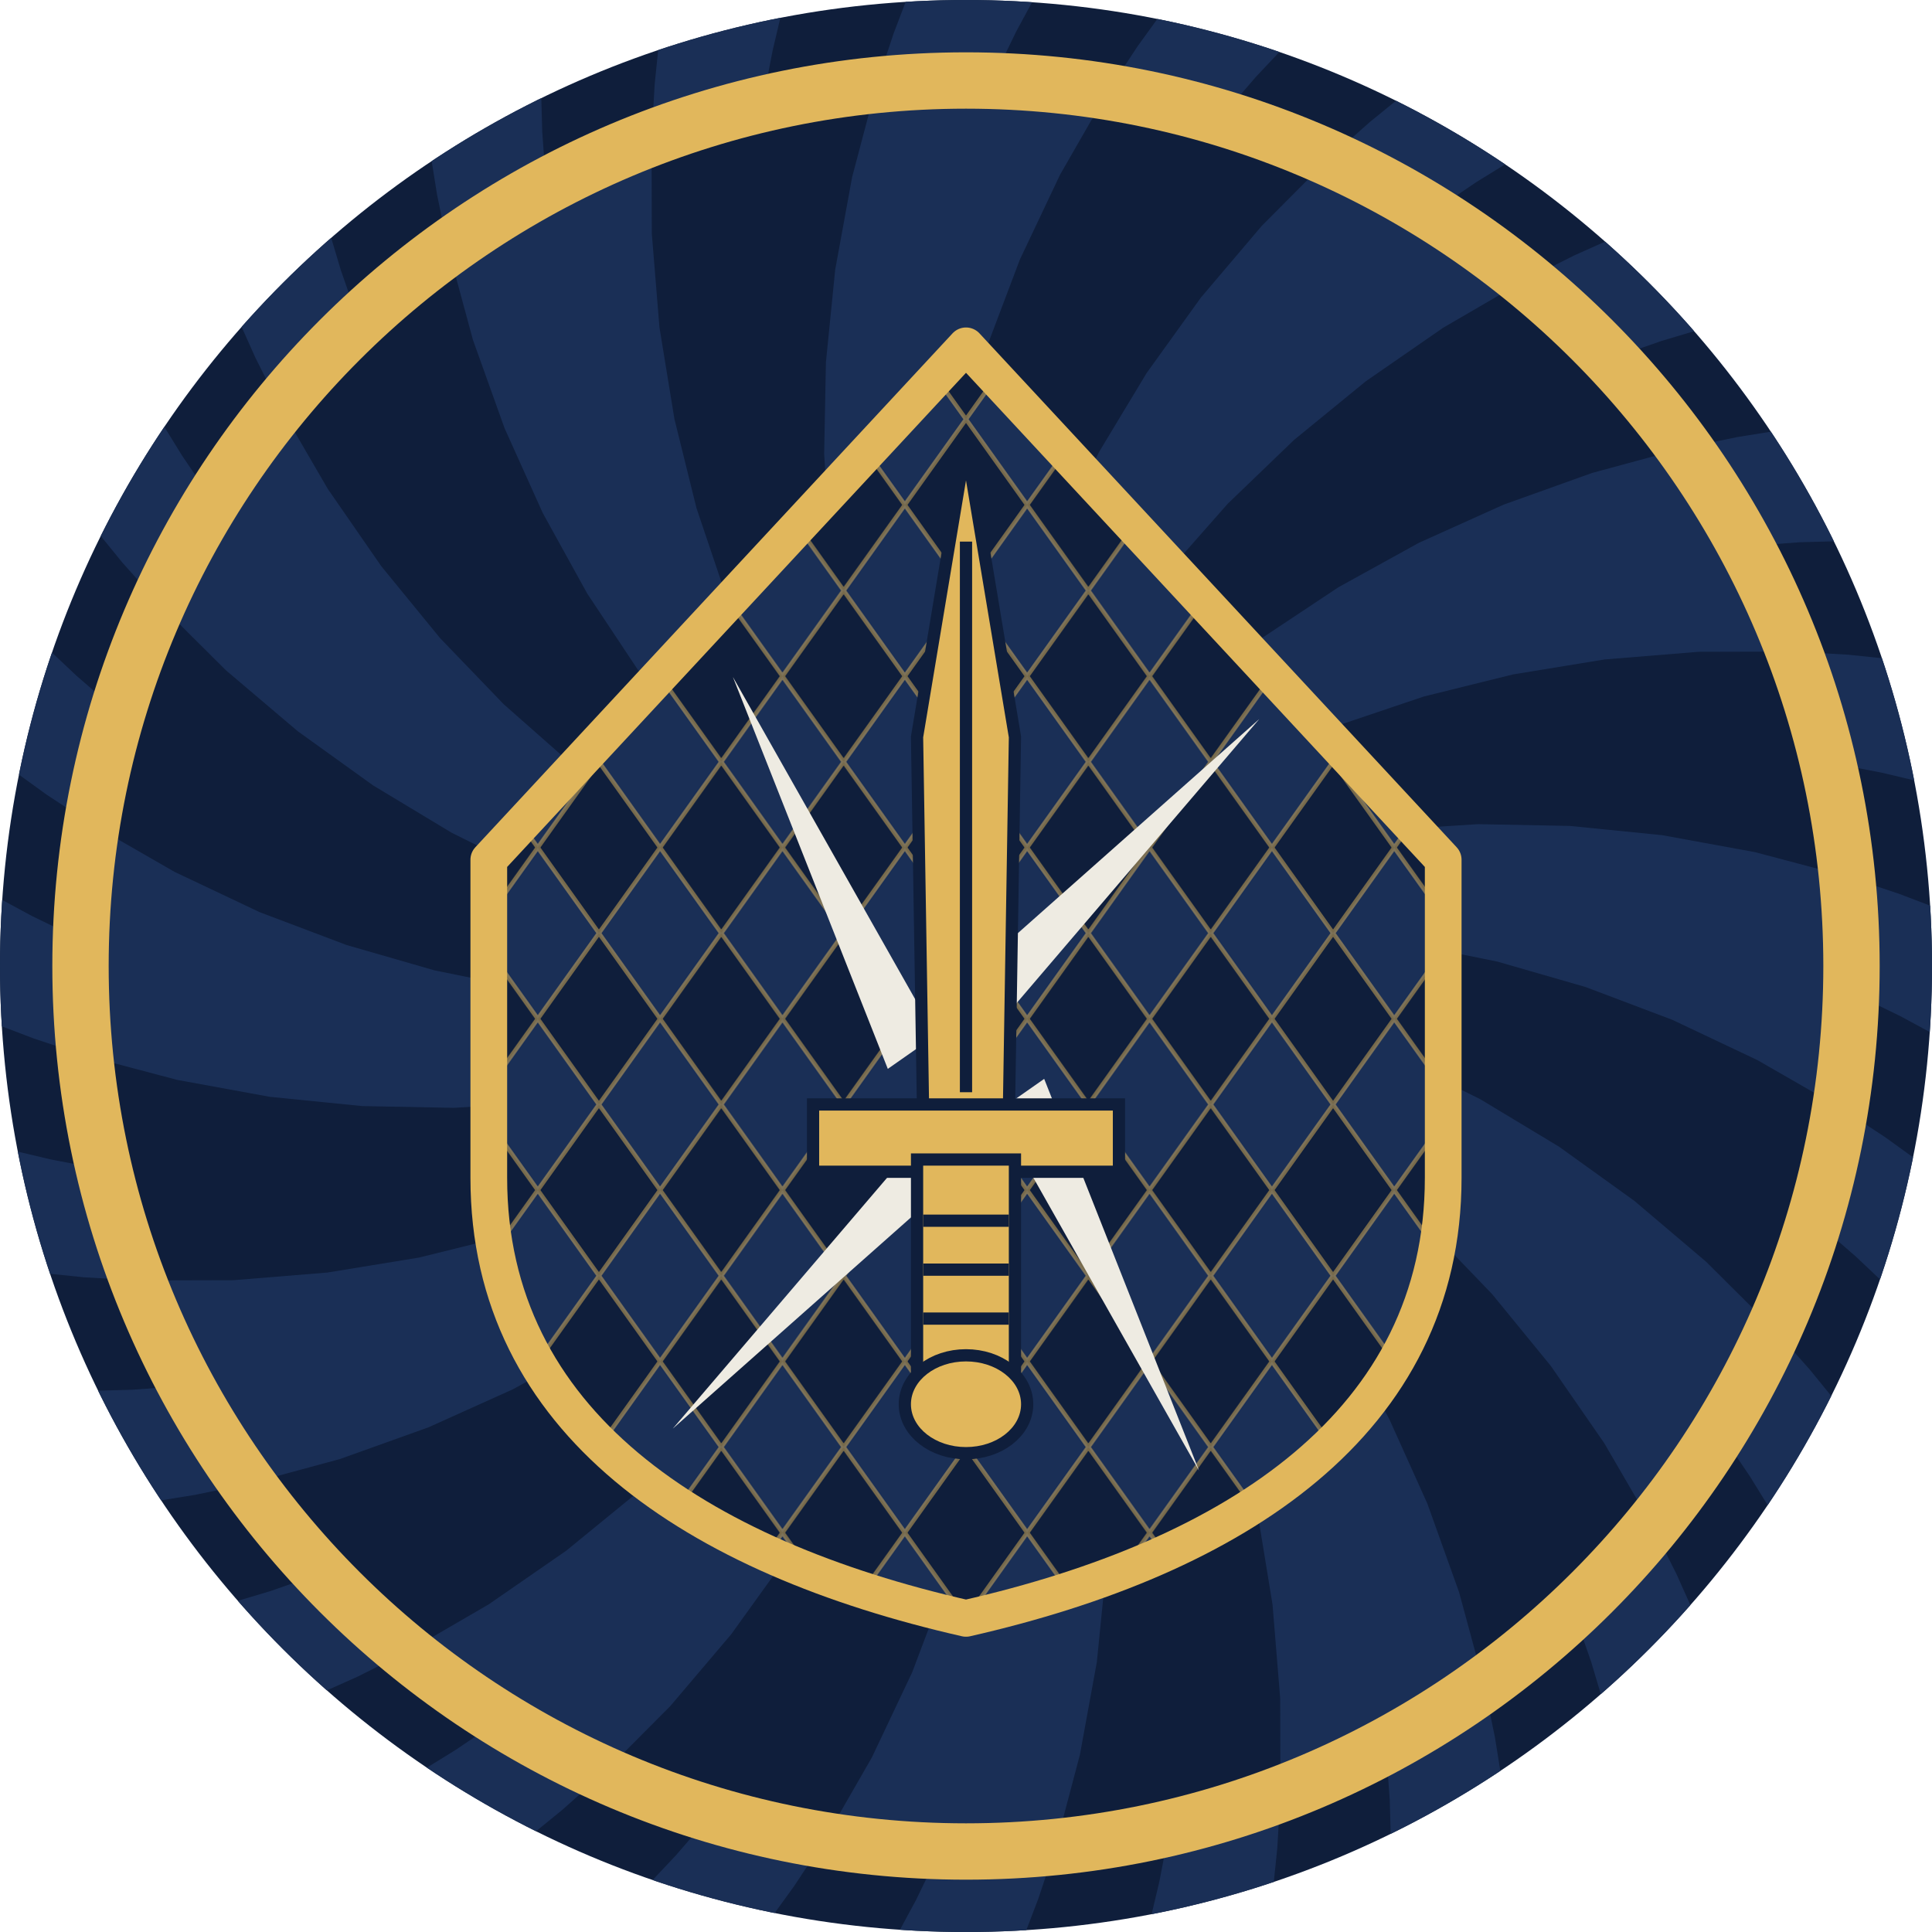
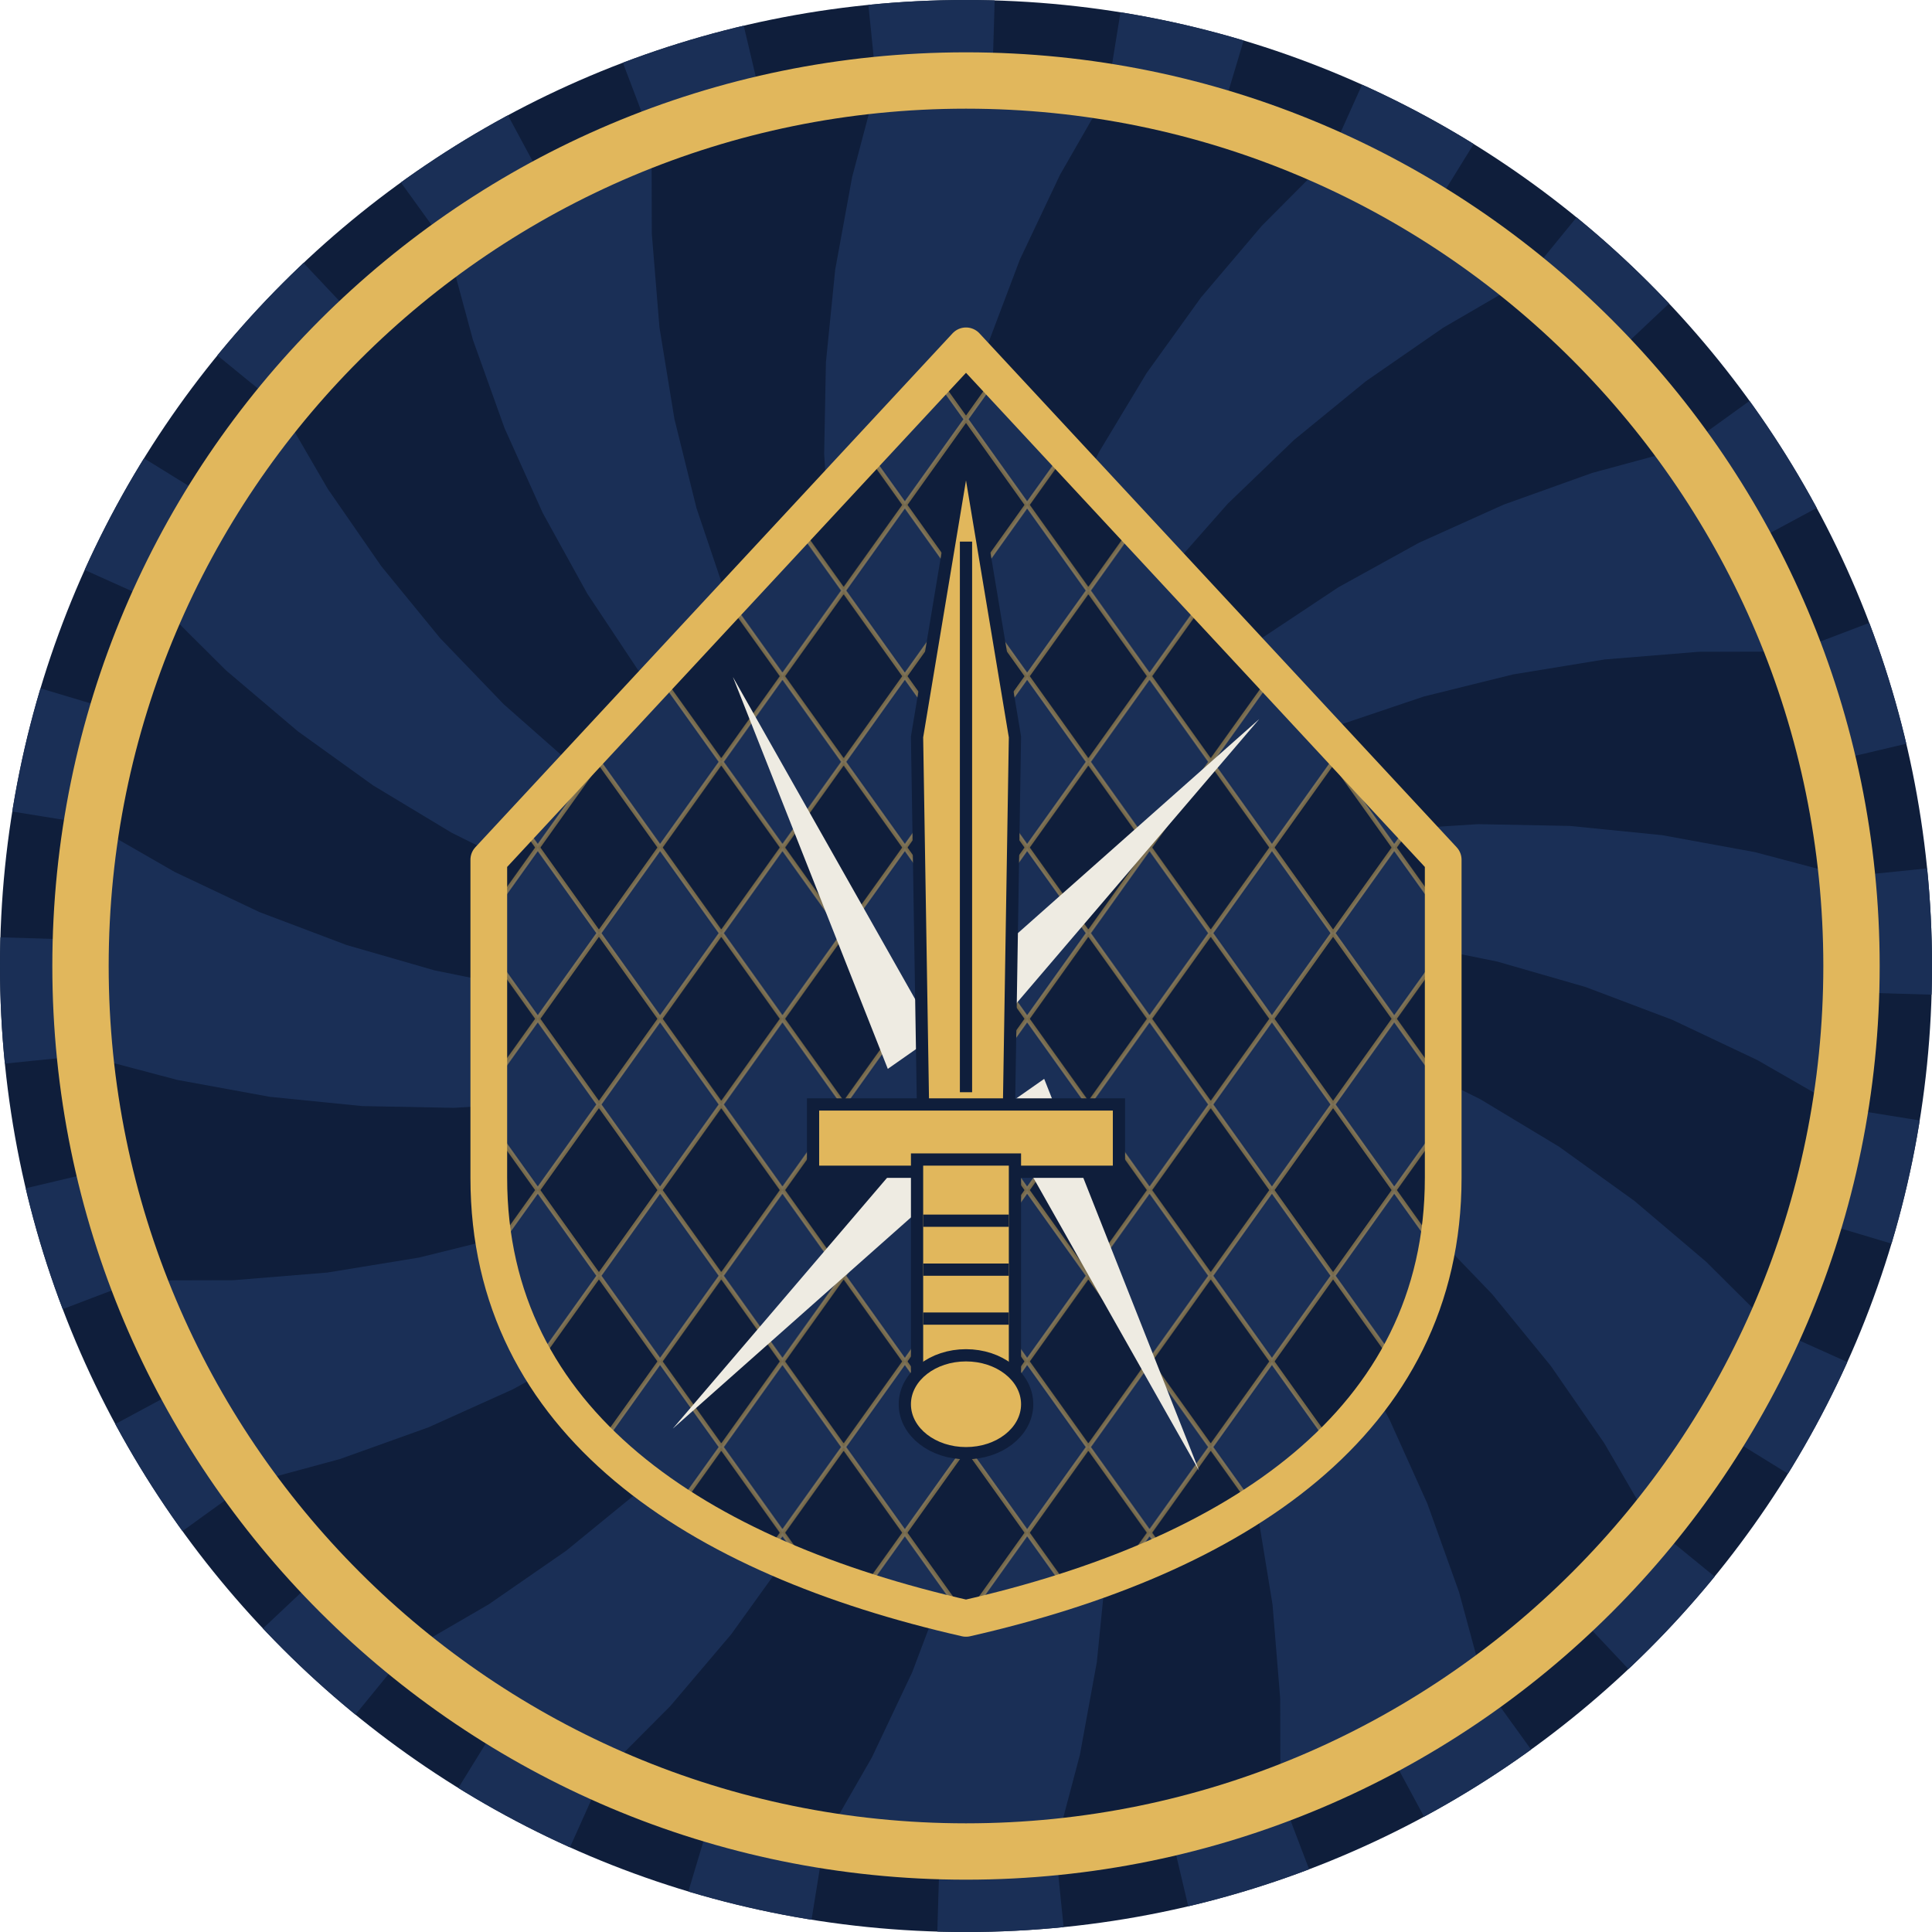
<svg xmlns="http://www.w3.org/2000/svg" viewBox="0 0 240 240" width="240" height="240">
  <defs>
    <clipPath id="patch">
      <circle cx="120" cy="120" r="120" />
    </clipPath>
    <pattern id="harlequin" width="20" height="28" patternUnits="userSpaceOnUse">
      <rect width="20" height="28" fill="#0f1e3b" />
      <path d="M10,0 L20,14 L10,28 L0,14 Z" fill="#1a2f56" />
      <path d="M10,0 L20,14 L10,28 L0,14 Z" fill="none" stroke="#e1b75c" stroke-width="0.7" stroke-opacity="0.5" />
    </pattern>
    <g id="head">
      <path d="M120,86 L198,170 V222 C198,262 164,284 120,294 C76,284 42,262 42,222 V170 Z" fill="url(#harlequin)" />
      <g fill="#eeebe2">
        <polygon points="6,-75 -10,-8 2,-8 -6,75 10,8 -2,8" transform="translate(120 205) rotate(35)" />
        <polygon points="6,-75 -10,-8 2,-8 -6,75 10,8 -2,8" transform="translate(120 205) rotate(-35)" />
      </g>
      <g fill="#e1b75c" stroke="#0f1e3b" stroke-width="4" paint-order="stroke">
        <polygon points="120,108 127,150 126,212 114,212 113,150" />
        <rect x="96" y="211" width="48" height="9" />
        <rect x="113" y="220" width="14" height="34" />
        <ellipse cx="120" cy="259" rx="9" ry="7" />
      </g>
      <path d="M120,118 V208 M113,229 H127 M113,237 H127 M113,245 H127" stroke="#0f1e3b" stroke-width="2" fill="none" />
      <path d="M120,86 L198,170 V222 C198,262 164,284 120,294 C76,284 42,262 42,222 V170 Z" fill="none" stroke="#e1b75c" stroke-width="6" stroke-linejoin="round" />
    </g>
  </defs>
  <g clip-path="url(#patch)">
    <rect width="240" height="240" fill="#0f1e3b" />
    <g id="rays-in" fill="#1a2f56">
      <path d="M120.00,120.00 L120.46,109.01 L121.86,98.08 L124.17,87.26 L127.40,76.63 L131.53,66.22 L136.55,56.11 L142.44,46.34 L149.17,36.98 L156.73,28.07 L165.09,19.67 L189.52,34.76 L179.28,40.71 L169.67,47.36 L160.74,54.66 L152.52,62.57 L145.05,71.04 L138.37,80.02 L132.50,89.46 L127.47,99.31 L123.29,109.50 L120.00,120.00 Z" />
      <path d="M120.00,120.00 L125.90,110.71 L132.57,101.94 L139.98,93.74 L148.09,86.14 L156.87,79.19 L166.28,72.94 L176.26,67.43 L186.78,62.69 L197.78,58.75 L209.22,55.65 L222.83,80.94 L210.98,80.97 L199.33,81.92 L187.95,83.78 L176.88,86.52 L166.18,90.13 L155.90,94.56 L146.10,99.80 L136.81,105.81 L128.10,112.56 L120.00,120.00 Z" />
      <path d="M120.00,120.00 L129.75,114.91 L139.91,110.65 L150.43,107.24 L161.26,104.72 L172.34,103.10 L183.61,102.38 L195.01,102.60 L206.49,103.75 L217.98,105.85 L229.44,108.88 L228.58,137.59 L218.31,131.69 L207.75,126.69 L196.96,122.61 L186.00,119.45 L174.93,117.22 L163.81,115.92 L152.70,115.56 L141.66,116.12 L130.74,117.60 L120.00,120.00 Z" />
      <path d="M120.00,120.00 L130.99,120.46 L141.92,121.86 L152.74,124.17 L163.37,127.40 L173.78,131.53 L183.89,136.55 L193.66,142.44 L203.02,149.17 L211.93,156.73 L220.33,165.09 L205.24,189.52 L199.29,179.28 L192.64,169.67 L185.34,160.74 L177.43,152.52 L168.96,145.05 L159.98,138.37 L150.54,132.50 L140.69,127.47 L130.50,123.29 L120.00,120.00 Z" />
      <path d="M120.00,120.00 L129.29,125.90 L138.06,132.57 L146.26,139.98 L153.86,148.09 L160.81,156.87 L167.06,166.28 L172.57,176.26 L177.31,186.78 L181.25,197.78 L184.35,209.22 L159.06,222.83 L159.03,210.98 L158.08,199.33 L156.22,187.95 L153.48,176.88 L149.87,166.18 L145.44,155.90 L140.20,146.10 L134.19,136.81 L127.44,128.10 L120.00,120.00 Z" />
      <path d="M120.00,120.00 L125.09,129.75 L129.35,139.91 L132.76,150.43 L135.28,161.26 L136.90,172.34 L137.62,183.61 L137.40,195.01 L136.25,206.49 L134.15,217.98 L131.12,229.44 L102.41,228.58 L108.31,218.31 L113.31,207.75 L117.39,196.96 L120.55,186.00 L122.78,174.93 L124.08,163.81 L124.44,152.70 L123.88,141.66 L122.40,130.74 L120.00,120.00 Z" />
      <path d="M120.00,120.00 L119.54,130.99 L118.14,141.92 L115.83,152.74 L112.60,163.37 L108.47,173.78 L103.45,183.89 L97.56,193.66 L90.83,203.02 L83.27,211.93 L74.91,220.33 L50.48,205.24 L60.72,199.29 L70.33,192.64 L79.26,185.34 L87.48,177.43 L94.95,168.96 L101.63,159.98 L107.50,150.54 L112.53,140.69 L116.71,130.50 L120.00,120.00 Z" />
      <path d="M120.00,120.00 L114.10,129.29 L107.43,138.06 L100.02,146.26 L91.91,153.86 L83.13,160.81 L73.72,167.06 L63.74,172.57 L53.22,177.31 L42.22,181.25 L30.78,184.35 L17.17,159.06 L29.02,159.03 L40.67,158.08 L52.05,156.22 L63.12,153.48 L73.82,149.87 L84.10,145.44 L93.90,140.20 L103.19,134.19 L111.90,127.44 L120.00,120.00 Z" />
      <path d="M120.00,120.00 L110.25,125.09 L100.09,129.35 L89.57,132.76 L78.74,135.28 L67.66,136.90 L56.39,137.62 L44.99,137.40 L33.51,136.25 L22.02,134.15 L10.56,131.12 L11.42,102.41 L21.69,108.31 L32.25,113.31 L43.04,117.39 L54.00,120.55 L65.07,122.78 L76.19,124.08 L87.30,124.44 L98.34,123.88 L109.26,122.40 L120.00,120.00 Z" />
      <path d="M120.00,120.00 L109.01,119.54 L98.08,118.14 L87.26,115.83 L76.63,112.60 L66.22,108.47 L56.11,103.45 L46.34,97.56 L36.98,90.83 L28.07,83.27 L19.67,74.91 L34.76,50.48 L40.71,60.72 L47.36,70.33 L54.66,79.26 L62.57,87.48 L71.04,94.95 L80.02,101.63 L89.46,107.50 L99.31,112.53 L109.50,116.71 L120.00,120.00 Z" />
      <path d="M120.00,120.00 L110.71,114.10 L101.94,107.43 L93.74,100.02 L86.14,91.91 L79.19,83.13 L72.94,73.72 L67.43,63.74 L62.69,53.22 L58.75,42.22 L55.65,30.78 L80.94,17.17 L80.97,29.02 L81.92,40.67 L83.78,52.05 L86.52,63.12 L90.13,73.82 L94.56,84.10 L99.80,93.90 L105.81,103.19 L112.56,111.90 L120.00,120.00 Z" />
      <path d="M120.00,120.00 L114.91,110.25 L110.65,100.09 L107.24,89.57 L104.72,78.74 L103.10,67.66 L102.38,56.39 L102.60,44.99 L103.75,33.51 L105.85,22.02 L108.88,10.56 L137.59,11.42 L131.69,21.69 L126.69,32.25 L122.61,43.04 L119.45,54.00 L117.22,65.07 L115.92,76.19 L115.56,87.30 L116.12,98.34 L117.60,109.26 L120.00,120.00 Z" />
    </g>
    <g id="rays-out" fill="#1a2f56">
-       <path d="M165.09,19.67 L170.14,15.18 L175.43,10.87 L180.95,6.76 L186.70,2.86 L192.66,-0.84 L198.84,-4.31 L205.22,-7.55 L211.80,-10.56 L218.57,-13.32 L225.51,-15.83 L242.34,-0.90 L235.12,0.69 L228.05,2.54 L221.14,4.66 L214.39,7.05 L207.81,9.68 L201.42,12.57 L195.21,15.69 L189.20,19.04 L183.40,22.62 L177.80,26.41 Z" />
-       <path d="M189.52,34.76 L195.56,31.73 L201.79,28.94 L208.18,26.40 L214.74,24.11 L221.46,22.09 L228.33,20.33 L235.33,18.85 L242.46,17.65 L249.71,16.73 L257.08,16.10 L269.46,34.89 L262.08,34.55 L254.77,34.51 L247.54,34.77 L240.41,35.33 L233.37,36.17 L226.45,37.30 L219.65,38.71 L212.97,40.39 L206.44,42.34 L200.06,44.56 Z" />
-       <path d="M209.22,55.65 L215.84,54.29 L222.57,53.21 L229.40,52.41 L236.33,51.90 L243.35,51.68 L250.43,51.77 L257.58,52.15 L264.78,52.83 L272.02,53.82 L279.30,55.12 L286.40,76.47 L279.36,74.23 L272.31,72.30 L265.26,70.69 L258.22,69.37 L251.21,68.37 L244.23,67.67 L237.29,67.27 L230.41,67.17 L223.59,67.36 L216.85,67.85 Z" />
-       <path d="M222.83,80.94 L229.58,81.33 L236.36,82.03 L243.17,83.03 L249.99,84.33 L256.82,85.94 L263.65,87.85 L270.45,90.07 L277.23,92.59 L283.97,95.42 L290.66,98.56 L292.00,121.02 L285.77,117.04 L279.46,113.35 L273.07,109.96 L266.61,106.87 L260.10,104.09 L253.54,101.60 L246.94,99.42 L240.32,97.54 L233.69,95.97 L227.05,94.69 Z" />
-       <path d="M229.44,108.88 L235.85,111.01 L242.22,113.44 L248.54,116.17 L254.80,119.19 L260.98,122.51 L267.07,126.12 L273.07,130.03 L278.97,134.22 L284.74,138.70 L290.39,143.46 L285.87,165.50 L280.89,160.04 L275.75,154.85 L270.45,149.92 L265.02,145.27 L259.44,140.89 L253.75,136.79 L247.94,132.98 L242.03,129.45 L236.03,126.21 L229.95,123.26 Z" />
-       <path d="M228.58,137.59 L234.23,141.30 L239.76,145.30 L245.15,149.57 L250.41,154.11 L255.52,158.91 L260.48,163.98 L265.26,169.30 L269.87,174.88 L274.29,180.70 L278.51,186.76 L268.44,206.88 L265.05,200.32 L261.42,193.97 L257.58,187.84 L253.53,181.94 L249.29,176.27 L244.85,170.84 L240.22,165.65 L235.43,160.71 L230.47,156.03 L225.36,151.61 Z" />
-       <path d="M220.33,165.09 L224.82,170.14 L229.13,175.43 L233.24,180.95 L237.14,186.70 L240.84,192.66 L244.31,198.84 L247.55,205.22 L250.56,211.80 L253.32,218.57 L255.83,225.51 L240.90,242.34 L239.31,235.12 L237.46,228.05 L235.34,221.14 L232.95,214.39 L230.32,207.81 L227.43,201.42 L224.31,195.21 L220.96,189.20 L217.38,183.40 L213.59,177.80 Z" />
-       <path d="M205.24,189.52 L208.27,195.56 L211.06,201.79 L213.60,208.18 L215.89,214.74 L217.91,221.46 L219.67,228.33 L221.15,235.33 L222.35,242.46 L223.27,249.71 L223.90,257.08 L205.11,269.46 L205.45,262.08 L205.49,254.77 L205.23,247.54 L204.67,240.41 L203.83,233.37 L202.70,226.45 L201.29,219.65 L199.61,212.97 L197.66,206.44 L195.44,200.06 Z" />
-       <path d="M184.35,209.22 L185.71,215.84 L186.79,222.57 L187.59,229.40 L188.10,236.33 L188.32,243.35 L188.23,250.43 L187.85,257.58 L187.17,264.78 L186.18,272.02 L184.88,279.30 L163.53,286.40 L165.77,279.36 L167.70,272.31 L169.31,265.26 L170.63,258.22 L171.63,251.21 L172.33,244.23 L172.73,237.29 L172.83,230.41 L172.64,223.59 L172.15,216.85 Z" />
-       <path d="M159.06,222.83 L158.67,229.58 L157.97,236.36 L156.97,243.17 L155.67,249.99 L154.06,256.82 L152.15,263.65 L149.93,270.45 L147.41,277.23 L144.58,283.97 L141.44,290.66 L118.98,292.00 L122.96,285.77 L126.65,279.46 L130.04,273.07 L133.13,266.61 L135.91,260.10 L138.40,253.54 L140.58,246.94 L142.46,240.32 L144.03,233.69 L145.31,227.05 Z" />
-       <path d="M131.12,229.44 L128.99,235.85 L126.56,242.22 L123.83,248.54 L120.81,254.80 L117.49,260.98 L113.88,267.07 L109.97,273.07 L105.78,278.97 L101.30,284.74 L96.54,290.39 L74.50,285.87 L79.96,280.89 L85.15,275.75 L90.08,270.45 L94.73,265.02 L99.11,259.44 L103.21,253.75 L107.02,247.94 L110.55,242.03 L113.79,236.03 L116.74,229.95 Z" />
-       <path d="M102.41,228.58 L98.70,234.23 L94.70,239.76 L90.43,245.15 L85.89,250.41 L81.09,255.52 L76.02,260.48 L70.70,265.26 L65.12,269.87 L59.30,274.29 L53.24,278.51 L33.12,268.44 L39.68,265.05 L46.03,261.42 L52.16,257.58 L58.06,253.53 L63.73,249.29 L69.16,244.85 L74.35,240.22 L79.29,235.43 L83.97,230.47 L88.39,225.36 Z" />
-       <path d="M74.91,220.33 L69.86,224.82 L64.57,229.13 L59.05,233.24 L53.30,237.14 L47.34,240.84 L41.16,244.31 L34.78,247.55 L28.20,250.56 L21.43,253.32 L14.49,255.83 L-2.34,240.90 L4.88,239.31 L11.95,237.46 L18.86,235.34 L25.61,232.95 L32.19,230.32 L38.58,227.43 L44.79,224.31 L50.80,220.96 L56.60,217.38 L62.20,213.59 Z" />
-       <path d="M50.48,205.24 L44.44,208.27 L38.21,211.06 L31.82,213.60 L25.26,215.89 L18.54,217.91 L11.67,219.67 L4.67,221.15 L-2.46,222.35 L-9.71,223.27 L-17.08,223.90 L-29.46,205.11 L-22.08,205.45 L-14.77,205.49 L-7.54,205.23 L-0.41,204.67 L6.63,203.83 L13.55,202.70 L20.35,201.29 L27.03,199.61 L33.56,197.66 L39.94,195.44 Z" />
-       <path d="M30.78,184.35 L24.16,185.71 L17.43,186.79 L10.60,187.59 L3.67,188.10 L-3.35,188.32 L-10.43,188.23 L-17.58,187.85 L-24.78,187.17 L-32.02,186.18 L-39.30,184.88 L-46.40,163.53 L-39.36,165.77 L-32.31,167.70 L-25.26,169.31 L-18.22,170.63 L-11.21,171.63 L-4.23,172.33 L2.71,172.73 L9.59,172.83 L16.41,172.64 L23.15,172.15 Z" />
-       <path d="M17.17,159.06 L10.42,158.67 L3.64,157.97 L-3.17,156.97 L-9.99,155.67 L-16.82,154.06 L-23.65,152.15 L-30.45,149.93 L-37.23,147.41 L-43.97,144.58 L-50.66,141.44 L-52.00,118.98 L-45.77,122.96 L-39.46,126.65 L-33.07,130.04 L-26.61,133.13 L-20.10,135.91 L-13.54,138.40 L-6.94,140.58 L-0.32,142.46 L6.31,144.03 L12.95,145.31 Z" />
-       <path d="M10.56,131.12 L4.15,128.99 L-2.22,126.56 L-8.54,123.83 L-14.80,120.81 L-20.98,117.49 L-27.07,113.88 L-33.07,109.97 L-38.97,105.78 L-44.74,101.30 L-50.39,96.54 L-45.87,74.50 L-40.89,79.96 L-35.75,85.15 L-30.45,90.08 L-25.02,94.73 L-19.44,99.11 L-13.75,103.21 L-7.94,107.02 L-2.03,110.55 L3.97,113.79 L10.05,116.74 Z" />
-       <path d="M11.42,102.41 L5.77,98.70 L0.24,94.70 L-5.15,90.43 L-10.41,85.89 L-15.52,81.09 L-20.48,76.02 L-25.26,70.70 L-29.87,65.12 L-34.29,59.30 L-38.51,53.24 L-28.44,33.12 L-25.05,39.68 L-21.42,46.03 L-17.58,52.16 L-13.53,58.06 L-9.29,63.73 L-4.85,69.16 L-0.22,74.35 L4.57,79.29 L9.53,83.97 L14.64,88.39 Z" />
-       <path d="M19.67,74.91 L15.18,69.86 L10.87,64.57 L6.76,59.05 L2.86,53.30 L-0.84,47.34 L-4.31,41.16 L-7.55,34.78 L-10.56,28.20 L-13.32,21.43 L-15.83,14.49 L-0.90,-2.34 L0.69,4.88 L2.54,11.95 L4.66,18.86 L7.05,25.61 L9.68,32.19 L12.57,38.58 L15.69,44.79 L19.04,50.80 L22.62,56.60 L26.41,62.20 Z" />
-       <path d="M34.76,50.48 L31.73,44.44 L28.94,38.21 L26.40,31.82 L24.11,25.26 L22.09,18.54 L20.33,11.67 L18.85,4.67 L17.65,-2.46 L16.73,-9.71 L16.10,-17.08 L34.89,-29.46 L34.55,-22.08 L34.51,-14.77 L34.77,-7.54 L35.33,-0.41 L36.17,6.63 L37.30,13.55 L38.71,20.35 L40.39,27.03 L42.34,33.56 L44.56,39.94 Z" />
-       <path d="M55.65,30.78 L54.29,24.16 L53.21,17.43 L52.41,10.60 L51.90,3.67 L51.68,-3.35 L51.77,-10.43 L52.15,-17.58 L52.83,-24.78 L53.82,-32.02 L55.12,-39.30 L76.47,-46.40 L74.23,-39.36 L72.30,-32.31 L70.69,-25.26 L69.37,-18.22 L68.37,-11.21 L67.67,-4.23 L67.27,2.71 L67.17,9.59 L67.36,16.41 L67.85,23.15 Z" />
-       <path d="M80.94,17.17 L81.33,10.42 L82.03,3.64 L83.03,-3.17 L84.33,-9.99 L85.94,-16.82 L87.85,-23.65 L90.07,-30.45 L92.59,-37.23 L95.42,-43.97 L98.56,-50.66 L121.02,-52.00 L117.04,-45.77 L113.35,-39.46 L109.96,-33.07 L106.87,-26.61 L104.09,-20.10 L101.60,-13.54 L99.42,-6.94 L97.54,-0.32 L95.97,6.31 L94.69,12.95 Z" />
-       <path d="M108.88,10.56 L111.01,4.15 L113.44,-2.22 L116.17,-8.54 L119.19,-14.80 L122.51,-20.98 L126.12,-27.07 L130.03,-33.07 L134.22,-38.97 L138.70,-44.74 L143.46,-50.39 L165.50,-45.87 L160.04,-40.89 L154.85,-35.75 L149.92,-30.45 L145.27,-25.02 L140.89,-19.44 L136.79,-13.75 L132.98,-7.94 L129.45,-2.03 L126.21,3.97 L123.26,10.05 Z" />
-       <path d="M137.59,11.42 L141.30,5.77 L145.30,0.24 L149.57,-5.15 L154.11,-10.41 L158.91,-15.52 L163.98,-20.48 L169.30,-25.26 L174.88,-29.87 L180.70,-34.29 L186.76,-38.51 L206.88,-28.44 L200.32,-25.05 L193.97,-21.42 L187.84,-17.58 L181.94,-13.53 L176.27,-9.29 L170.84,-4.85 L165.65,-0.22 L160.71,4.57 L156.03,9.53 L151.61,14.64 Z" />
+       <path d="M165.09,19.67 L167.63,14.01 L170.17,8.36 L172.72,2.70 L175.26,-2.95 L177.80,-8.61 L180.34,-14.26 L182.88,-19.92 L185.42,-25.57 L187.97,-31.23 L190.51,-36.88 L210.38,-26.34 L207.12,-21.06 L203.87,-15.79 L200.61,-10.51 L197.35,-5.24 L194.09,0.04 L190.83,5.31 L187.58,10.59 L184.32,15.86 L181.06,21.14 L177.80,26.41 Z" />
+       <path d="M189.52,34.76 L193.44,29.95 L197.36,25.15 L201.28,20.34 L205.20,15.54 L209.12,10.73 L213.03,5.93 L216.95,1.12 L220.87,-3.68 L224.79,-8.49 L228.71,-13.29 L245.18,2.04 L240.66,6.29 L236.15,10.54 L231.64,14.80 L227.13,19.05 L222.62,23.30 L218.10,27.55 L213.59,31.80 L209.08,36.06 L204.57,40.31 L200.06,44.56 Z" />
+       <path d="M209.22,55.65 L214.25,52.03 L219.27,48.40 L224.30,44.77 L229.33,41.15 L234.36,37.52 L239.39,33.89 L244.42,30.27 L249.45,26.64 L254.47,23.01 L259.50,19.39 L271.44,38.46 L265.98,41.40 L260.52,44.34 L255.07,47.27 L249.61,50.21 L244.15,53.15 L238.69,56.09 L233.23,59.03 L227.77,61.97 L222.31,64.91 L216.85,67.85 Z" />
+       <path d="M222.83,80.94 L228.63,78.74 L234.42,76.53 L240.22,74.33 L246.01,72.13 L251.81,69.93 L257.61,67.73 L263.40,65.53 L269.20,63.32 L274.99,61.12 L280.79,58.92 L287.39,80.43 L281.35,81.86 L275.32,83.28 L269.29,84.71 L263.25,86.14 L257.22,87.56 L251.18,88.99 L245.15,90.42 L239.12,91.84 L233.08,93.27 L227.05,94.69 Z" />
+       <path d="M229.44,108.88 L235.61,108.26 L241.77,107.63 L247.94,107.00 L254.11,106.38 L260.28,105.75 L266.45,105.12 L272.61,104.50 L278.78,103.87 L284.95,103.24 L291.12,102.62 L291.92,125.10 L285.73,124.92 L279.53,124.73 L273.33,124.55 L267.14,124.37 L260.94,124.18 L254.74,124.00 L248.54,123.82 L242.35,123.63 L236.15,123.45 L229.95,123.26 Z" />
+       <path d="M228.58,137.59 L234.71,138.58 L240.83,139.57 L246.95,140.56 L253.07,141.55 L259.19,142.54 L265.31,143.53 L271.43,144.53 L277.55,145.52 L283.67,146.51 L289.79,147.50 L284.75,169.43 L278.81,167.64 L272.87,165.86 L266.93,164.08 L260.99,162.30 L255.05,160.52 L249.11,158.74 L243.18,156.95 L237.24,155.17 L231.30,153.39 L225.36,151.61 Z" />
+       <path d="M220.33,165.09 L225.99,167.63 L231.64,170.17 L237.30,172.72 L242.95,175.26 L248.61,177.80 L254.26,180.34 L259.92,182.88 L265.57,185.42 L271.23,187.97 L276.88,190.51 L266.34,210.38 L261.06,207.12 L255.79,203.87 L250.51,200.61 L245.24,197.35 L239.96,194.09 L234.69,190.83 L229.41,187.58 L224.14,184.32 L218.86,181.06 L213.59,177.80 Z" />
+       <path d="M205.24,189.52 L210.05,193.44 L214.85,197.36 L219.66,201.28 L224.46,205.20 L229.27,209.12 L234.07,213.03 L238.88,216.95 L243.68,220.87 L248.49,224.79 L253.29,228.71 L237.96,245.18 L233.71,240.66 L229.46,236.15 L225.20,231.64 L220.95,227.13 L216.70,222.62 L212.45,218.10 L208.20,213.59 L203.94,209.08 L199.69,204.57 L195.44,200.06 Z" />
+       <path d="M184.35,209.22 L187.97,214.25 L191.60,219.27 L195.23,224.30 L198.85,229.33 L202.48,234.36 L206.11,239.39 L209.73,244.42 L213.36,249.45 L216.99,254.47 L220.61,259.50 L201.54,271.44 L198.60,265.98 L195.66,260.52 L192.73,255.07 L189.79,249.61 L186.85,244.15 L183.91,238.69 L180.97,233.23 L178.03,227.77 L175.09,222.31 L172.15,216.85 Z" />
+       <path d="M159.06,222.83 L161.26,228.63 L163.47,234.42 L165.67,240.22 L167.87,246.01 L170.07,251.81 L172.27,257.61 L174.47,263.40 L176.68,269.20 L178.88,274.99 L181.08,280.79 L159.57,287.39 L158.14,281.35 L156.72,275.32 L155.29,269.29 L153.86,263.25 L152.44,257.22 L151.01,251.18 L149.58,245.15 L148.16,239.12 L146.73,233.08 L145.31,227.05 Z" />
+       <path d="M131.12,229.44 L131.74,235.61 L132.37,241.77 L133.00,247.94 L133.62,254.11 L134.25,260.28 L134.88,266.45 L135.50,272.61 L136.13,278.78 L136.76,284.95 L137.38,291.12 L114.90,291.92 L115.08,285.73 L115.27,279.53 L115.45,273.33 L115.63,267.14 L115.82,260.94 L116.00,254.74 L116.18,248.54 L116.37,242.35 L116.55,236.15 L116.74,229.95 Z" />
+       <path d="M102.41,228.58 L101.42,234.71 L100.43,240.83 L99.44,246.95 L98.45,253.07 L97.46,259.19 L96.47,265.31 L95.47,271.43 L94.48,277.55 L93.49,283.67 L92.50,289.79 L70.57,284.75 L72.36,278.81 L74.14,272.87 L75.92,266.93 L77.70,260.99 L79.48,255.05 L81.26,249.11 L83.05,243.18 L84.83,237.24 L86.61,231.30 L88.39,225.36 Z" />
+       <path d="M74.91,220.33 L72.37,225.99 L69.83,231.64 L67.28,237.30 L64.74,242.95 L62.20,248.61 L59.66,254.26 L57.12,259.92 L54.58,265.57 L52.03,271.23 L49.49,276.88 L29.62,266.34 L32.88,261.06 L36.13,255.79 L39.39,250.51 L42.65,245.24 L45.91,239.96 L49.17,234.69 L52.42,229.41 L55.68,224.14 L58.94,218.86 L62.20,213.59 Z" />
+       <path d="M50.48,205.24 L46.56,210.05 L42.64,214.85 L38.72,219.66 L34.80,224.46 L30.88,229.27 L26.97,234.07 L23.05,238.88 L19.13,243.68 L15.21,248.49 L11.29,253.29 L-5.18,237.96 L-0.66,233.71 L3.85,229.46 L8.36,225.20 L12.87,220.95 L17.38,216.70 L21.90,212.45 L26.41,208.20 L30.92,203.94 L35.43,199.69 L39.94,195.44 Z" />
+       <path d="M30.78,184.35 L25.75,187.97 L20.73,191.60 L15.70,195.23 L10.67,198.85 L5.64,202.48 L0.61,206.11 L-4.42,209.73 L-9.45,213.36 L-14.47,216.99 L-19.50,220.61 L-31.44,201.54 L-25.98,198.60 L-20.52,195.66 L-15.07,192.73 L-9.61,189.79 L-4.15,186.85 L1.31,183.91 L6.77,180.97 L12.23,178.03 L17.69,175.09 L23.15,172.15 Z" />
+       <path d="M17.17,159.06 L11.37,161.26 L5.58,163.47 L-0.22,165.67 L-6.01,167.87 L-11.81,170.07 L-17.61,172.27 L-23.40,174.47 L-29.20,176.68 L-34.99,178.88 L-40.79,181.08 L-47.39,159.57 L-41.35,158.14 L-35.32,156.72 L-29.29,155.29 L-23.25,153.86 L-17.22,152.44 L-11.18,151.01 L-5.15,149.58 L0.88,148.16 L6.92,146.73 L12.95,145.31 Z" />
+       <path d="M10.56,131.12 L4.39,131.74 L-1.77,132.37 L-7.94,133.00 L-14.11,133.62 L-20.28,134.25 L-26.45,134.88 L-32.61,135.50 L-38.78,136.13 L-44.95,136.76 L-51.12,137.38 L-51.92,114.90 L-45.73,115.08 L-39.53,115.27 L-33.33,115.45 L-27.14,115.63 L-20.94,115.82 L-14.74,116.00 L-8.54,116.18 L-2.35,116.37 L3.85,116.55 L10.05,116.74 Z" />
+       <path d="M11.42,102.41 L5.29,101.42 L-0.83,100.43 L-6.95,99.44 L-13.07,98.45 L-19.19,97.46 L-25.31,96.47 L-31.43,95.47 L-37.55,94.48 L-43.67,93.49 L-49.79,92.50 L-44.75,70.57 L-38.81,72.36 L-32.87,74.14 L-26.93,75.92 L-20.99,77.70 L-15.05,79.48 L-9.11,81.26 L-3.18,83.05 L2.76,84.83 L8.70,86.61 L14.64,88.39 Z" />
+       <path d="M19.67,74.91 L14.01,72.37 L8.36,69.83 L2.70,67.28 L-2.95,64.74 L-8.61,62.20 L-14.26,59.66 L-19.92,57.12 L-25.57,54.58 L-31.23,52.03 L-36.88,49.49 L-26.34,29.62 L-21.06,32.88 L-15.79,36.13 L-10.51,39.39 L-5.24,42.65 L0.04,45.91 L5.31,49.17 L10.59,52.42 L15.86,55.68 L21.14,58.94 L26.41,62.20 Z" />
+       <path d="M34.76,50.48 L29.95,46.56 L25.15,42.64 L20.34,38.72 L15.54,34.80 L10.73,30.88 L5.93,26.97 L1.12,23.05 L-3.68,19.13 L-8.49,15.21 L-13.29,11.29 L2.04,-5.18 L6.29,-0.66 L10.54,3.85 L14.80,8.36 L19.05,12.87 L23.30,17.38 L27.55,21.90 L31.80,26.41 L36.06,30.92 L40.31,35.43 L44.56,39.94 Z" />
+       <path d="M55.65,30.78 L52.03,25.75 L48.40,20.73 L44.77,15.70 L41.15,10.67 L37.52,5.64 L33.89,0.61 L30.27,-4.42 L26.64,-9.45 L23.01,-14.47 L19.39,-19.50 L38.46,-31.44 L41.40,-25.98 L44.34,-20.52 L47.27,-15.07 L50.21,-9.61 L53.15,-4.15 L56.09,1.31 L59.03,6.77 L61.97,12.23 L64.91,17.69 L67.85,23.15 Z" />
+       <path d="M80.94,17.17 L78.74,11.37 L76.53,5.58 L74.33,-0.22 L72.13,-6.01 L69.93,-11.81 L67.73,-17.61 L65.53,-23.40 L63.32,-29.20 L61.12,-34.99 L58.92,-40.79 L80.43,-47.39 L81.86,-41.35 L83.28,-35.32 L84.71,-29.29 L86.14,-23.25 L87.56,-17.22 L88.99,-11.18 L90.42,-5.15 L91.84,0.88 L93.27,6.92 L94.69,12.95 Z" />
+       <path d="M108.88,10.56 L108.26,4.39 L107.63,-1.77 L107.00,-7.94 L106.38,-14.11 L105.75,-20.28 L105.12,-26.45 L104.50,-32.61 L103.87,-38.78 L103.24,-44.95 L102.62,-51.12 L125.10,-51.92 L124.92,-45.73 L124.73,-39.53 L124.55,-33.33 L124.37,-27.14 L124.18,-20.94 L124.00,-14.74 L123.82,-8.54 L123.63,-2.35 L123.45,3.85 L123.26,10.05 Z" />
+       <path d="M137.59,11.42 L138.58,5.29 L139.57,-0.83 L140.56,-6.95 L141.55,-13.07 L142.54,-19.19 L143.53,-25.31 L144.53,-31.43 L145.52,-37.55 L146.51,-43.67 L147.50,-49.79 L169.43,-44.75 L167.64,-38.81 L165.86,-32.87 L164.08,-26.93 L162.30,-20.99 L160.52,-15.05 L158.74,-9.11 L156.95,-3.18 L155.17,2.76 L153.39,8.70 L151.61,14.64 Z" />
    </g>
  </g>
  <circle cx="120" cy="120" r="110" fill="none" stroke="#e1b75c" stroke-width="7" />
  <use href="#head" transform="translate(120 122) scale(0.76) translate(-120 -190)" />
</svg>
